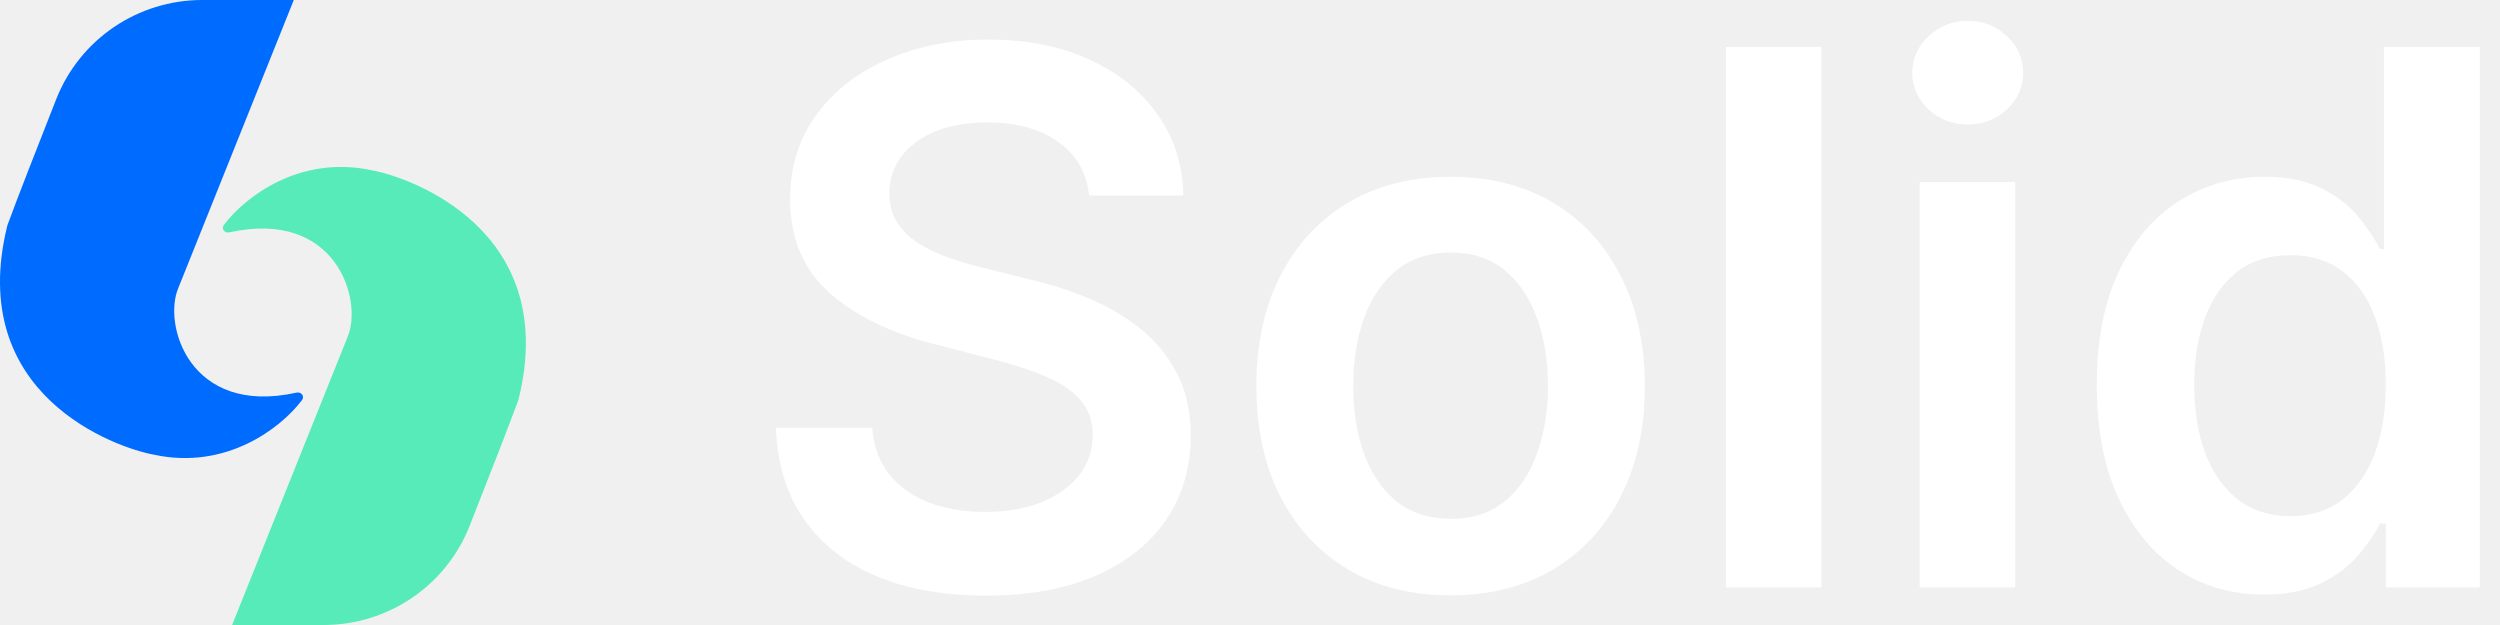
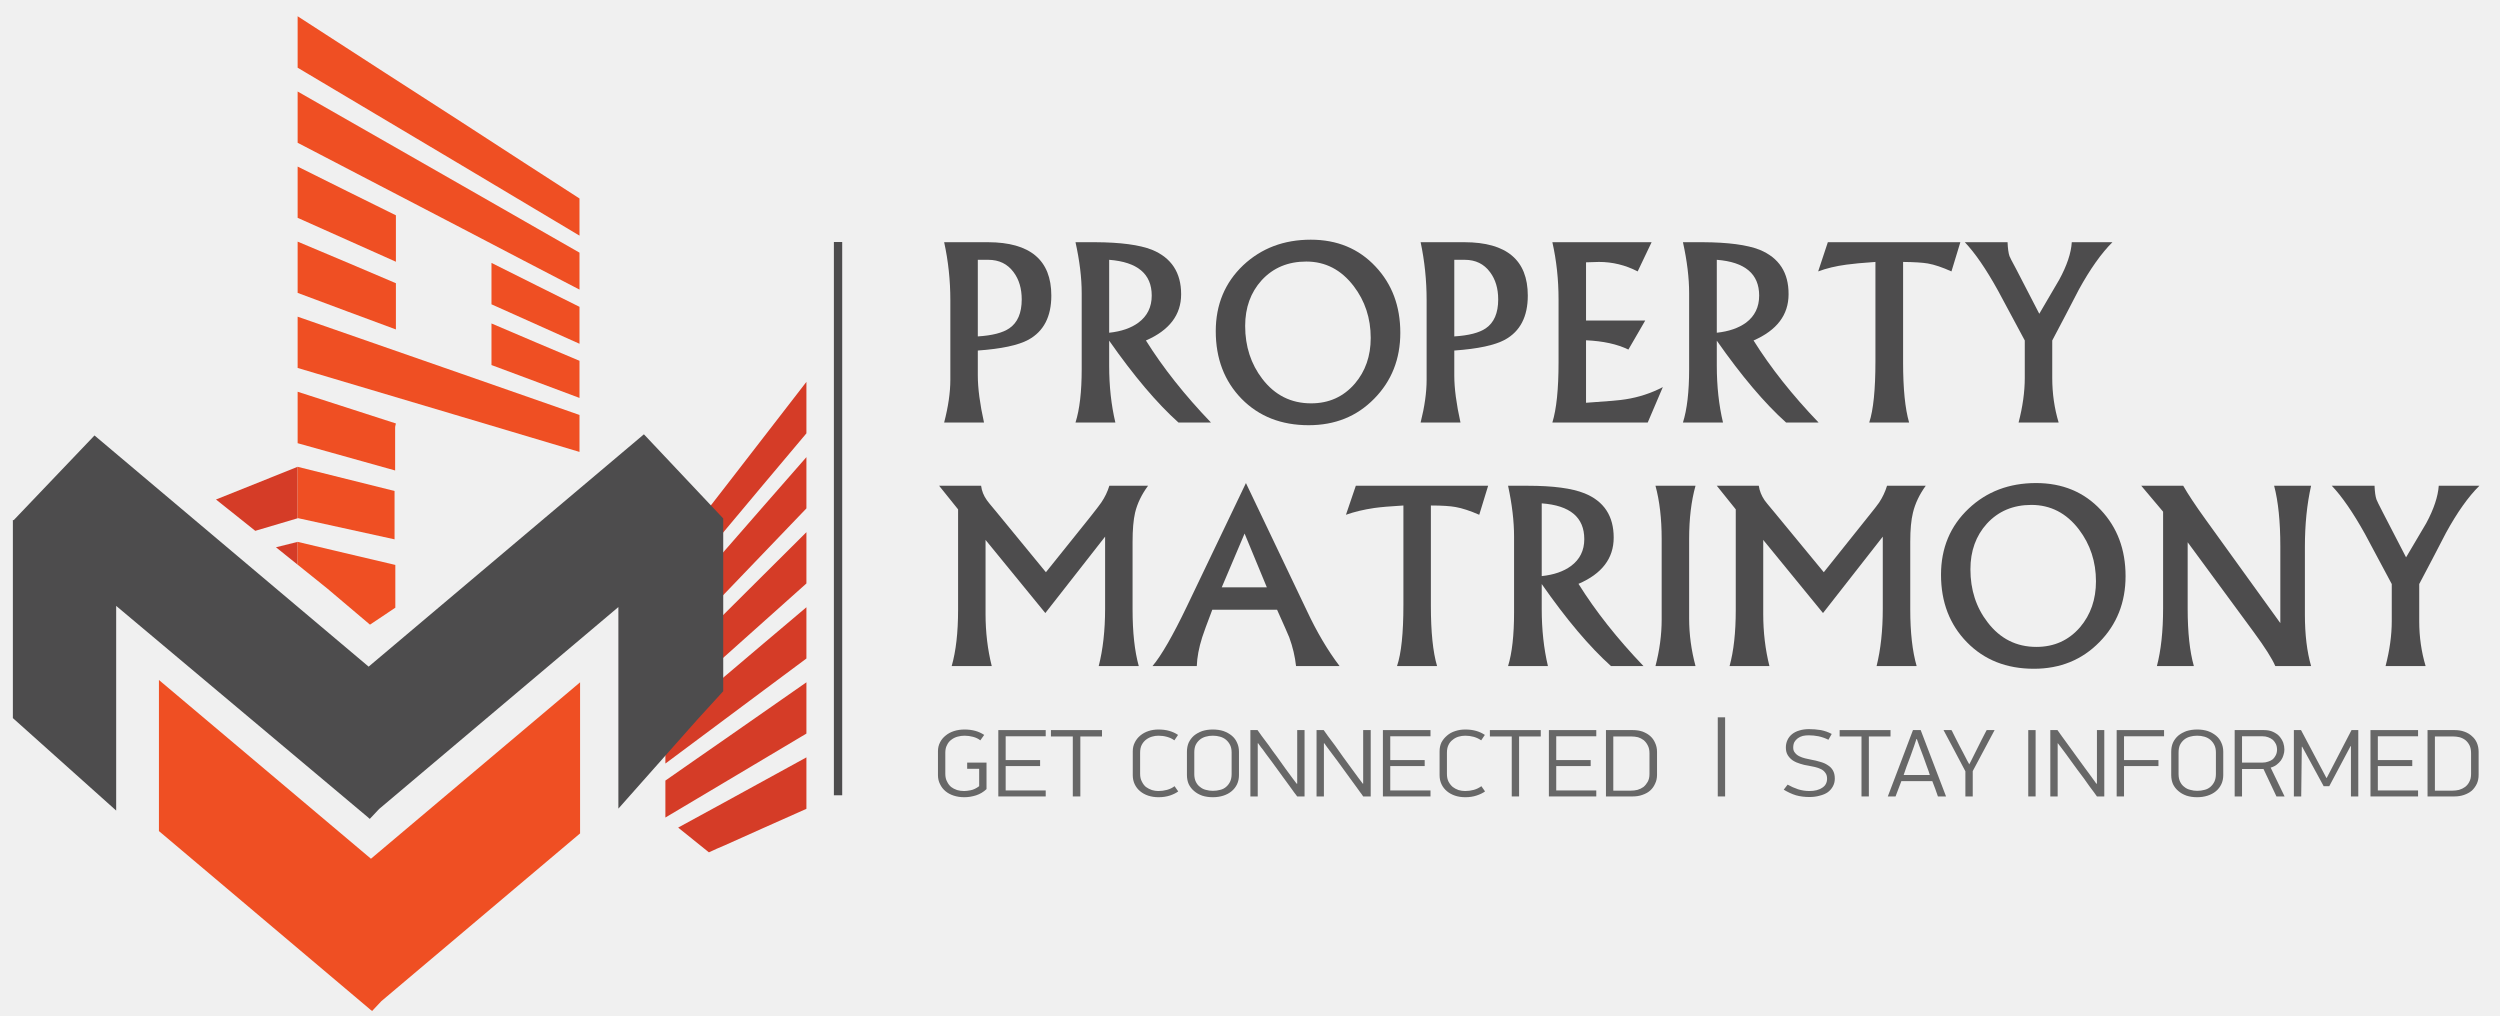
- <svg xmlns="http://www.w3.org/2000/svg" width="120" height="30" viewBox="0 0 120 30" fill="none">
-   <path d="M52.278 9.386C52.16 8.279 51.661 7.418 50.783 6.802C49.913 6.185 48.782 5.877 47.388 5.877C46.409 5.877 45.569 6.025 44.868 6.32C44.167 6.616 43.63 7.017 43.259 7.524C42.887 8.03 42.697 8.609 42.689 9.259C42.689 9.799 42.811 10.268 43.056 10.665C43.309 11.062 43.651 11.4 44.082 11.678C44.513 11.949 44.99 12.177 45.514 12.362C46.037 12.548 46.565 12.704 47.097 12.831L49.529 13.439C50.509 13.667 51.45 13.975 52.354 14.364C53.266 14.752 54.081 15.242 54.799 15.833C55.525 16.424 56.099 17.138 56.521 17.974C56.944 18.81 57.155 19.79 57.155 20.913C57.155 22.433 56.766 23.771 55.989 24.928C55.212 26.077 54.089 26.976 52.62 27.626C51.159 28.268 49.39 28.589 47.312 28.589C45.294 28.589 43.542 28.276 42.055 27.652C40.578 27.027 39.421 26.115 38.585 24.916C37.757 23.716 37.309 22.255 37.242 20.533H41.865C41.933 21.436 42.212 22.188 42.702 22.787C43.191 23.387 43.829 23.835 44.614 24.13C45.408 24.426 46.295 24.573 47.274 24.573C48.296 24.573 49.191 24.422 49.96 24.117C50.737 23.805 51.345 23.374 51.784 22.826C52.223 22.268 52.447 21.618 52.455 20.875C52.447 20.199 52.248 19.642 51.86 19.203C51.471 18.755 50.927 18.384 50.226 18.088C49.533 17.784 48.723 17.514 47.794 17.277L44.842 16.517C42.706 15.968 41.017 15.136 39.775 14.022C38.542 12.899 37.926 11.408 37.926 9.55C37.926 8.022 38.34 6.683 39.167 5.535C40.003 4.386 41.139 3.495 42.575 2.862C44.01 2.22 45.636 1.899 47.452 1.899C49.293 1.899 50.906 2.22 52.291 2.862C53.684 3.495 54.778 4.378 55.571 5.509C56.365 6.633 56.775 7.925 56.8 9.386H52.278Z" fill="white" />
-   <path d="M69.629 28.576C67.728 28.576 66.082 28.158 64.688 27.322C63.295 26.486 62.214 25.317 61.446 23.814C60.686 22.31 60.306 20.554 60.306 18.544C60.306 16.534 60.686 14.773 61.446 13.262C62.214 11.75 63.295 10.576 64.688 9.74C66.082 8.904 67.728 8.486 69.629 8.486C71.529 8.486 73.175 8.904 74.569 9.74C75.962 10.576 77.039 11.75 77.799 13.262C78.567 14.773 78.952 16.534 78.952 18.544C78.952 20.554 78.567 22.31 77.799 23.814C77.039 25.317 75.962 26.486 74.569 27.322C73.175 28.158 71.529 28.576 69.629 28.576ZM69.654 24.903C70.684 24.903 71.546 24.62 72.238 24.054C72.93 23.48 73.446 22.711 73.783 21.749C74.13 20.786 74.303 19.714 74.303 18.531C74.303 17.341 74.13 16.264 73.783 15.301C73.446 14.33 72.93 13.557 72.238 12.983C71.546 12.409 70.684 12.122 69.654 12.122C68.598 12.122 67.72 12.409 67.019 12.983C66.327 13.557 65.807 14.33 65.461 15.301C65.123 16.264 64.954 17.341 64.954 18.531C64.954 19.714 65.123 20.786 65.461 21.749C65.807 22.711 66.327 23.48 67.019 24.054C67.72 24.62 68.598 24.903 69.654 24.903Z" fill="white" />
-   <path d="M87.429 2.254V28.196H82.844V2.254H87.429Z" fill="white" />
-   <path d="M92.144 28.196V8.74H96.73V28.196H92.144ZM94.45 5.978C93.724 5.978 93.099 5.737 92.575 5.256C92.052 4.766 91.79 4.179 91.79 3.495C91.79 2.803 92.052 2.216 92.575 1.735C93.099 1.245 93.724 1 94.45 1C95.184 1 95.809 1.245 96.325 1.735C96.848 2.216 97.11 2.803 97.11 3.495C97.11 4.179 96.848 4.766 96.325 5.256C95.809 5.737 95.184 5.978 94.45 5.978Z" fill="white" />
-   <path d="M108.666 28.538C107.137 28.538 105.769 28.146 104.561 27.36C103.354 26.575 102.4 25.435 101.699 23.94C100.998 22.445 100.647 20.63 100.647 18.493C100.647 16.331 101.002 14.507 101.711 13.021C102.429 11.526 103.396 10.399 104.612 9.639C105.828 8.871 107.183 8.486 108.678 8.486C109.818 8.486 110.756 8.681 111.49 9.069C112.225 9.449 112.808 9.909 113.238 10.45C113.669 10.982 114.003 11.484 114.239 11.957H114.429V2.254H119.027V28.196H114.518V25.131H114.239C114.003 25.604 113.661 26.106 113.213 26.638C112.765 27.162 112.174 27.609 111.44 27.981C110.705 28.352 109.78 28.538 108.666 28.538ZM109.945 24.776C110.916 24.776 111.744 24.514 112.428 23.991C113.112 23.459 113.631 22.72 113.986 21.774C114.34 20.828 114.518 19.726 114.518 18.468C114.518 17.21 114.34 16.116 113.986 15.187C113.639 14.258 113.124 13.536 112.44 13.021C111.765 12.506 110.933 12.248 109.945 12.248C108.923 12.248 108.07 12.514 107.386 13.046C106.702 13.579 106.187 14.313 105.841 15.251C105.494 16.188 105.321 17.26 105.321 18.468C105.321 19.684 105.494 20.769 105.841 21.723C106.195 22.669 106.715 23.417 107.399 23.965C108.091 24.506 108.94 24.776 109.945 24.776Z" fill="white" />
-   <path d="M14.102 0H9.707C6.616 0 3.835 1.881 2.701 4.755C1.758 7.145 0.8 9.599 0.355 10.815C-1.673 18.959 5.567 21.499 7.391 21.825C10.832 22.572 13.475 20.565 14.498 19.201C14.634 19.019 14.459 18.797 14.236 18.846C9.092 19.986 7.801 15.571 8.564 13.812L14.102 0Z" fill="#006BFF" />
-   <path d="M11.14 30L15.535 30C18.626 30 21.407 28.119 22.541 25.245C23.484 22.855 24.442 20.401 24.887 19.185C26.915 11.041 19.675 8.501 17.851 8.175C14.41 7.428 11.767 9.435 10.745 10.799C10.608 10.981 10.783 11.203 11.005 11.154C16.15 10.014 17.441 14.429 16.678 16.188L11.14 30Z" fill="#57EBB9" />
+ <svg xmlns="http://www.w3.org/2000/svg" version="1.2" viewBox="259 186 1286 525" width="160" height="65">
+   <style>
+ 		.s0 { fill: #4d4c4d } 
+ 		.s1 { fill: #676767 } 
+ 		.s2 { fill: #d53c27 } 
+ 		.s3 { fill: #ef4f23 } 
+ 	</style>
+   <g id="Layer 1">
+     <g id="&lt;Group&gt;">
+       <g id="&lt;Group&gt;">
+         <path id="&lt;Compound Path&gt;" fill-rule="evenodd" class="s0" d="m799.3 338.8q0 16.3-11.8 22.8-7.9 4.3-26.2 5.6v12.9q0 9.9 3.2 24.3h-20.6q3.2-12.3 3.2-22.1v-41.1q0-15.4-3.2-30h22.7q32.7 0.1 32.7 27.6zm-15.3 2q0-8.5-4.2-14.1-4.7-6.4-13.1-6.4h-5.4v39.6q11.2-0.7 16.3-4.2 6.4-4.4 6.4-14.9z" />
+         <path id="&lt;Compound Path&gt;" fill-rule="evenodd" class="s0" d="m881.8 404.4h-16.8q-16.7-15-35.8-42.3v13q0 15.8 3.2 29.3h-20.6q3.2-10.1 3.2-27.6v-39.3q0-11.8-3.2-26.3h10.2q19.6 0.1 29.3 3.9 15.1 6.2 15.1 23 0 16-18.2 23.9 13.2 21.1 33.6 42.4zm-30.6-65.6q0-16.8-22-18.5v37.7q9.4-1 15.1-5.2 6.9-5.1 6.9-14z" />
+         <path id="&lt;Compound Path&gt;" fill-rule="evenodd" class="s0" d="m979.7 358q0 20.4-13.5 34.1c-9 9.2-20.3 13.7-33.9 13.7q-21.2 0-34.6-13.6-13.4-13.7-13.4-35 0-20.6 14.2-34.1 14.1-13.2 34.9-13.2 20.5 0 33.5 13.9 12.8 13.6 12.8 34.2zm-15.3 2.7q0-15.3-8.8-26.8-9.7-12.7-24.5-12.7-14.2 0-23.1 9.7-8.5 9.4-8.5 23.6 0 15.8 8.9 27.4 9.7 12.6 25.2 12.6 13.8 0 22.6-10.2 8.2-9.6 8.2-23.6z" />
+         <path id="&lt;Compound Path&gt;" fill-rule="evenodd" class="s0" d="m1045.6 338.8q0 16.3-11.8 22.8-7.9 4.3-26.2 5.6v12.9q0 9.9 3.2 24.3h-20.6q3.1-12.3 3.1-22.1v-41.1q0-15.4-3.1-30h22.7q32.7 0.1 32.7 27.6zm-15.3 2q0-8.5-4.2-14.1-4.7-6.4-13.1-6.4h-5.4v39.6q11.2-0.7 16.3-4.2 6.4-4.4 6.4-14.9z" />
+         <path id="&lt;Compound Path&gt;" fill-rule="evenodd" class="s0" d="m1115.4 386.1l-7.8 18.3h-49.3q3.2-10.4 3.2-31.1v-32.5q0-15.4-3.2-29.6h51.3l-7.2 15.1q-9.5-4.9-20-4.9-1.4 0-6.7 0.2v30.1h30.6l-8.7 15q-8.6-4.2-21.9-4.8v32.3q16.7-1.1 20.5-1.8 10.2-1.6 19.2-6.3z" />
+         <path id="&lt;Compound Path&gt;" fill-rule="evenodd" class="s0" d="m1195.9 404.4h-16.8q-16.7-15-35.8-42.3v13q0 15.8 3.2 29.3h-20.7q3.2-10.1 3.2-27.6v-39.3q0-11.8-3.2-26.3h10.3q19.6 0.1 29.3 3.9 15.1 6.2 15 23 0 16-18.1 23.9 13.2 21.1 33.6 42.4zm-30.7-65.6q0-16.8-21.9-18.5v37.7q9.3-1 15.1-5.2 6.8-5.1 6.8-14z" />
+         <path id="&lt;Compound Path&gt;" fill-rule="evenodd" class="s0" d="m1269.2 311.2l-4.6 15.1q-7.1-3.2-12.2-4.1-4.1-0.7-12.8-0.8v52q0 20.3 3.1 31h-20.6q3.2-9.7 3.2-31.6v-51.4q-10.1 0.7-15 1.4-8.2 1.1-14.6 3.5l5-15.1z" />
+         <path id="&lt;Compound Path&gt;" fill-rule="evenodd" class="s0" d="m1347.8 311.2q-8.6 8.6-17.3 24.4-6.8 13.2-13.8 26.4v19.4q0 12 3.3 23h-20.7q3.2-12.3 3.2-23.1v-19.3q-6.9-13-13.9-25.9-9.2-16.6-17.1-24.9h22.1q0.2 4.9 1 7.2 0.3 0.9 3.4 6.6l12 23.2 10.3-17.6q6-11 6.5-19.4z" />
+         <path id="&lt;Compound Path&gt;" fill-rule="evenodd" class="s0" d="m849.3 437.1q-5 6.8-6.7 13.9-1.3 5.6-1.3 15.1v35q0 17.7 3.2 29.2h-20.7q3.3-12.9 3.3-29.7v-37.2l-30.9 39.5-30.9-37.8v38.3q0 14.1 3.2 26.9h-20.7q3.3-11.6 3.3-28.9v-52.1l-9.8-12.2h21.7q0.5 4 3 7.5 0.1 0.3 5.3 6.5l25.2 30.7 22.7-28.3q4.6-5.8 5.9-7.7 2.8-4.1 4.2-8.7z" />
+         <path id="&lt;Compound Path&gt;" fill-rule="evenodd" class="s0" d="m948.3 530.3h-22.5q-0.8-7.4-3.5-14.8-1-2.5-6.3-14.3h-33.5q-4.2 11-5.2 14.2-2.6 8.2-2.8 14.9h-22.9q6.8-8 17.8-30.9l30.5-63.7 31.4 65.8q7.8 16.7 17 28.8zm-37.6-40.7l-11.5-27.8-11.8 27.8z" />
+         <path id="&lt;Compound Path&gt;" fill-rule="evenodd" class="s0" d="m1025.1 437.1l-4.6 15q-7.1-3.1-12.2-4c-2.7-0.5-6.9-0.8-12.8-0.8v51.9q0 20.3 3.2 31.1h-20.7q3.3-9.7 3.3-31.6v-51.4q-10.2 0.6-15.1 1.3-8.1 1.2-14.6 3.5l5.1-15z" />
+         <path id="&lt;Compound Path&gt;" fill-rule="evenodd" class="s0" d="m1105.4 530.3h-16.8q-16.7-15-35.8-42.4v13q0 15.8 3.2 29.4h-20.6q3.1-10.1 3.1-27.7v-39.2q0-11.9-3.1-26.3h10.2q19.6 0 29.3 3.9 15.1 6.1 15.1 22.9 0 16.1-18.2 23.9c8.8 14.1 20 28.3 33.6 42.5zm-30.6-65.6q0-16.9-22-18.5v37.6q9.4-1 15.1-5.2 6.9-5.1 6.9-13.9z" />
+         <path id="&lt;Compound Path&gt;" fill-rule="evenodd" class="s0" d="m1132.3 530.3h-20.7q3.2-12.3 3.2-24v-41.7q0-15.7-3.2-27.5h20.7q-3.3 11.8-3.3 27.5v41.1q0 12.3 3.3 24.6z" />
+         <path id="&lt;Compound Path&gt;" fill-rule="evenodd" class="s0" d="m1251.3 437.1q-4.9 6.8-6.6 13.9-1.4 5.6-1.4 15.1v35q0 17.7 3.3 29.2h-20.7q3.2-12.9 3.2-29.7v-37.2l-30.9 39.5-30.9-37.8v38.3q0 14.1 3.2 26.9h-20.6q3.2-11.6 3.2-28.9v-52.1l-9.8-12.2h21.7q0.6 4 3 7.5 0.1 0.3 5.3 6.5l25.3 30.7 22.6-28.3q4.7-5.8 6-7.7 2.7-4.1 4.1-8.7z" />
+         <path id="&lt;Compound Path&gt;" fill-rule="evenodd" class="s0" d="m1354.6 483.8q0 20.4-13.5 34.1-13.5 13.8-33.9 13.8-21.2 0-34.6-13.7-13.4-13.7-13.4-34.9 0-20.7 14.3-34.2 14-13.2 34.8-13.2 20.5 0 33.5 13.9 12.8 13.6 12.8 34.2zm-15.3 2.7q0-15.2-8.8-26.8-9.7-12.7-24.6-12.7-14.1 0-23 9.7-8.5 9.4-8.5 23.6 0 15.9 8.9 27.4 9.7 12.7 25.2 12.7 13.8 0 22.6-10.2 8.2-9.7 8.2-23.7z" />
+         <path id="&lt;Compound Path&gt;" fill-rule="evenodd" class="s0" d="m1450.5 530.3h-18.5q-2.5-5.8-11.1-17.5l-34.2-46.5v34.3q0 18.4 3.2 29.7h-19.1q3.2-12.3 3.2-29.7v-50.1l-11.3-13.4h21.7q3.7 6.5 11.4 17.2l38.8 53.8v-39.7q0-19.1-3.2-31.3h19.1q-3.2 14.2-3.2 31.6v35q0 15.5 3.2 26.6z" />
+         <path id="&lt;Compound Path&gt;" fill-rule="evenodd" class="s0" d="m1537.5 437.1q-8.6 8.5-17.3 24.4-6.8 13.2-13.8 26.4v19.3q0 12 3.3 23.1h-20.7q3.2-12.3 3.2-23.2v-19.2q-6.9-13-13.9-26-9.2-16.5-17.1-24.8h22.1q0.2 4.8 1 7.1 0.3 0.9 3.3 6.7l12 23.2 10.4-17.6c4-7.4 6.1-13.9 6.5-19.4z" />
+       </g>
+       <g id="&lt;Group&gt;">
+         <path id="&lt;Compound Path&gt;" fill-rule="evenodd" class="s1" d="m760.5 597.1q-3.1 1-6.2 1-2.9 0-5.4-0.8-2.5-0.8-4.3-2.3-1.8-1.5-2.8-3.6-1.1-2.1-1.1-4.7v-12.4q0-2.5 1.1-4.6 1-2 2.9-3.5 1.8-1.5 4.3-2.3 2.5-0.8 5.5-0.8 2.9 0 5.5 0.7 2.5 0.7 4.6 2.1l-2 2.8q-1.5-1.2-3.7-1.8-2.3-0.6-4.4-0.6-1.9 0-3.7 0.5-1.8 0.5-3.2 1.6-1.4 1-2.2 2.7-0.9 1.6-0.9 4v10.9q0 2.4 0.9 4 0.8 1.7 2.1 2.8 1.3 1 3.1 1.6 1.7 0.5 3.6 0.5 1.3 0 3.4-0.4 2.1-0.4 4.4-2.1v-9h-6.2v-3.2h10v13.7q-2.3 2.2-5.3 3.2z" />
+         <path id="&lt;Compound Path&gt;" fill-rule="evenodd" class="s1" d="m771.9 597.7v-34.3h24.5v3.2h-20.7v12.3h17.8v3.1h-17.8v12.6h20.7v3.1z" />
+         <path id="&lt;Compound Path&gt;" fill-rule="evenodd" class="s1" d="m814.3 566.7v31h-3.9v-31h-11.3v-3.3h26.4v3.3z" />
+         <path id="&lt;Compound Path&gt;" fill-rule="evenodd" class="s1" d="m854.7 563.1q6 0 10.1 2.8l-1.9 2.8q-1.6-1.2-3.8-1.8-2.1-0.6-4.4-0.6-1.8 0-3.4 0.5-1.7 0.5-3.1 1.6-1.3 1-2.2 2.7-0.8 1.6-0.8 4v10.9q0 2.4 0.9 4 0.8 1.7 2.1 2.8 1.4 1 3.1 1.6 1.7 0.5 3.3 0.5 2.3 0 4.5-0.6 2.2-0.6 3.9-1.9l1.9 2.7q-1.6 1.2-4.2 2.1-2.7 0.9-6 0.9-2.8 0-5.3-0.8-2.4-0.8-4.2-2.3-1.8-1.5-2.8-3.6-1-2.1-1-4.7v-12.4q0-2.5 1.1-4.6 1-2 2.8-3.5 1.8-1.5 4.2-2.3 2.4-0.8 5.2-0.8z" />
+         <path id="&lt;Compound Path&gt;" fill-rule="evenodd" class="s1" d="m896.3 586.6q0 2.7-1 4.8-1 2.1-2.8 3.6-1.8 1.5-4.3 2.3-2.5 0.8-5.4 0.8-3 0-5.5-0.8-2.5-0.9-4.2-2.4-1.8-1.5-2.8-3.6-0.9-2.1-0.9-4.7v-12q0-2.6 0.9-4.7 1-2.1 2.7-3.6 1.8-1.5 4.3-2.4 2.5-0.8 5.5-0.8 3 0 5.5 0.8 2.5 0.9 4.3 2.4 1.8 1.5 2.7 3.6 1 2.1 1 4.7zm-3.8-11.6q0-2.3-0.8-3.9-0.8-1.6-2.1-2.7-1.3-1.1-3.1-1.6-1.7-0.5-3.7-0.5-2 0-3.7 0.5-1.8 0.5-3.1 1.6-1.3 1.1-2.1 2.7-0.7 1.6-0.7 3.9v11.1q0 2.4 0.8 4 0.8 1.7 2.2 2.7 1.3 1.1 3 1.5 1.8 0.5 3.6 0.5 2 0 3.8-0.5 1.7-0.4 3-1.5 1.3-1.1 2.1-2.7 0.8-1.7 0.8-4z" />
+         <path id="&lt;Compound Path&gt;" fill-rule="evenodd" class="s1" d="m926.4 591.1v-27.7h3.8v34.3h-3.8q-0.5-0.7-1.6-2.1-1-1.4-2.3-3.2-1.3-1.9-3-4.1-1.6-2.1-3.2-4.4-1.6-2.3-3.2-4.4-1.6-2.2-3-4-1.3-1.9-2.4-3.2-1-1.4-1.5-2.1h-0.2v27.5h-3.8v-34.3h3.7q0.7 0.9 2.2 3.1 1.6 2.1 3.6 4.8 1.9 2.8 4.2 5.8 2.2 3.1 4.2 5.9c1.3 1.8 2.6 3.5 3.6 4.9q1.6 2.2 2.4 3.2z" />
+         <path id="&lt;Compound Path&gt;" fill-rule="evenodd" class="s1" d="m960.5 591.1v-27.7h3.9v34.3h-3.9q-0.4-0.7-1.5-2.1-1-1.4-2.3-3.2-1.4-1.9-3-4.1-1.6-2.1-3.2-4.4-1.6-2.3-3.2-4.4-1.6-2.2-3-4-1.4-1.9-2.4-3.2-1-1.4-1.5-2.1h-0.2v27.5h-3.8v-34.3h3.7q0.7 0.9 2.2 3.1 1.6 2.1 3.6 4.8 1.9 2.8 4.1 5.8 2.3 3.1 4.3 5.9 2 2.7 3.6 4.9 1.6 2.2 2.4 3.2z" />
+         <path id="&lt;Compound Path&gt;" fill-rule="evenodd" class="s1" d="m970.7 597.7v-34.3h24.6v3.2h-20.8v12.3h17.8v3.1h-17.8v12.6h20.8v3.1z" />
+         <path id="&lt;Compound Path&gt;" fill-rule="evenodd" class="s1" d="m1013.3 563.1q6 0 10.1 2.8l-1.9 2.8q-1.7-1.2-3.8-1.8-2.2-0.6-4.4-0.6-1.8 0-3.5 0.5-1.7 0.5-3 1.6-1.4 1-2.2 2.7-0.8 1.6-0.8 4v10.9q0 2.4 0.8 4 0.9 1.7 2.2 2.8 1.3 1 3 1.6 1.7 0.5 3.4 0.5 2.3 0 4.5-0.6 2.1-0.6 3.9-1.9l1.9 2.7q-1.6 1.2-4.3 2.1-2.6 0.9-5.9 0.9-2.9 0-5.3-0.8-2.4-0.8-4.2-2.3-1.8-1.5-2.8-3.6-1-2.1-1-4.7v-12.4q0-2.5 1-4.6 1.1-2 2.9-3.5 1.7-1.5 4.2-2.3 2.4-0.8 5.2-0.8z" />
+         <path id="&lt;Compound Path&gt;" fill-rule="evenodd" class="s1" d="m1041.1 566.7v31h-3.8v-31h-11.3v-3.3h26.3v3.3z" />
+         <path id="&lt;Compound Path&gt;" fill-rule="evenodd" class="s1" d="m1056.5 597.7v-34.3h24.5v3.2h-20.7v12.3h17.8v3.1h-17.8v12.6h20.7v3.1z" />
+         <path id="&lt;Compound Path&gt;" fill-rule="evenodd" class="s1" d="m1112.4 586.6q0 2.5-1 4.5-0.9 2.1-2.6 3.6-1.6 1.4-4 2.2-2.2 0.8-5 0.8h-13.8v-34.3h13.9q2.8 0 5.1 0.8c1.5 0.6 2.8 1.3 3.9 2.3q1.6 1.4 2.5 3.5 1 2.1 1 4.6zm-3.9-11.2q0-2.5-0.9-4.1-0.8-1.6-2.1-2.7-1.3-1-2.9-1.5-1.7-0.4-3.4-0.4h-9.4v28h9.1q1.7 0 3.4-0.4 1.7-0.5 3.1-1.5 1.3-1.1 2.2-2.7 0.9-1.6 0.9-4z" />
+         <path id="&lt;Compound Path&gt;" fill-rule="evenodd" class="s1" d="m1143.8 597.7v-40.9h3.8v40.9z" />
+         <path id="&lt;Compound Path&gt;" fill-rule="evenodd" class="s1" d="m1204.3 588.5q0 2.2-1 4-0.9 1.7-2.6 3-1.7 1.2-4.2 1.8-2.4 0.7-5.3 0.7-3.8 0-7-0.9-3.2-1-6.3-2.9l2-2.6q2.5 1.4 5.4 2.4 2.9 0.9 5.9 0.9 4.1 0 6.6-1.7 2.5-1.6 2.5-4.7 0-1.9-0.9-3-0.8-1.2-2.2-1.9-1.4-0.7-3.1-1.1-1.7-0.4-3.4-0.7-2.2-0.3-4.3-1-2.1-0.6-3.8-1.7-1.6-1.1-2.6-2.7-1-1.6-1-4 0-2.1 0.8-3.8 0.8-1.8 2.4-3.1c1-0.8 2.3-1.5 3.8-1.9q2.2-0.7 5-0.7 3 0 6.1 0.5c1.9 0.4 3.8 1 5.6 2l-1.7 3q-2.4-1.2-5.1-1.8-2.6-0.5-5.1-0.5-1.6 0-3 0.3-1.5 0.4-2.6 1.2-1.1 0.8-1.8 2-0.6 1.2-0.6 2.9 0 1.6 0.9 2.6 0.8 1.1 2.2 1.8 1.4 0.7 3 1.1c1.1 0.2 2.1 0.5 3.2 0.7q2.4 0.4 4.6 1.1 2.3 0.6 3.9 1.7 1.7 1 2.7 2.7 1 1.7 1 4.3z" />
+         <path id="&lt;Compound Path&gt;" fill-rule="evenodd" class="s1" d="m1221.9 566.7v31h-3.8v-31h-11.3v-3.3h26.3v3.3z" />
+         <path id="&lt;Compound Path&gt;" fill-rule="evenodd" class="s1" d="m1257.6 597.7q-0.7-2-1.4-4-0.8-2-1.5-3.9h-16l-3 7.9h-4q3.3-8.6 6.5-17.1 3.2-8.5 6.5-17.2h4l13.1 34.3zm-11.1-29.7q-0.5 1.4-1.3 3.9-0.9 2.6-1.9 5.3-1.1 2.8-2 5.3-0.9 2.6-1.4 4.1h13.5q-0.4-1.5-1.4-4.1-0.9-2.5-1.9-5.3-1.1-2.7-2-5.3-0.9-2.5-1.4-3.9z" />
+         <path id="&lt;Compound Path&gt;" fill-rule="evenodd" class="s1" d="m1275.6 597.7h-3.8v-13q-2.8-5.4-5.6-10.6-2.9-5.3-5.7-10.7h4.1q0.3 0.4 0.9 1.7 0.7 1.3 1.5 3 0.9 1.7 1.9 3.7 1 1.9 2 3.8 0.9 1.8 1.7 3.3 0.8 1.5 1.2 2.2 0.3-0.6 1-1.9 0.7-1.4 1.6-3.2 0.9-1.8 1.9-3.8 1-2 1.9-3.8 0.9-1.7 1.6-3.1 0.7-1.4 1-1.9h4.1l-11.3 21.2z" />
+         <path id="&lt;Compound Path&gt;" fill-rule="evenodd" class="s1" d="m1304.3 597.7v-34.3h3.8v34.3z" />
+         <path id="&lt;Compound Path&gt;" fill-rule="evenodd" class="s1" d="m1339.8 591.1v-27.7h3.8v34.3h-3.8q-0.5-0.7-1.5-2.1-1-1.4-2.4-3.2-1.3-1.9-2.9-4.1-1.6-2.1-3.3-4.4-1.6-2.3-3.2-4.4-1.6-2.2-2.9-4-1.4-1.9-2.4-3.2-1.1-1.4-1.6-2.1h-0.1v27.5h-3.8v-34.3h3.7q0.6 0.9 2.2 3.1 1.5 2.1 3.5 4.8 2 2.8 4.2 5.8 2.2 3.1 4.3 5.9 2 2.7 3.6 4.9 1.6 2.2 2.3 3.2z" />
+         <path id="&lt;Compound Path&gt;" fill-rule="evenodd" class="s1" d="m1353.8 566.6v12.3h17.8v3.1h-17.8v15.7h-3.8v-34.3h24.5v3.2z" />
+         <path id="&lt;Compound Path&gt;" fill-rule="evenodd" class="s1" d="m1405.1 586.6q0 2.7-1 4.8-1 2.1-2.8 3.6-1.8 1.5-4.3 2.3-2.5 0.8-5.4 0.8-3 0-5.5-0.8-2.5-0.9-4.2-2.4-1.8-1.5-2.8-3.6-0.9-2.1-0.9-4.7v-12q0-2.6 0.9-4.7 1-2.1 2.7-3.6 1.8-1.5 4.3-2.4c1.6-0.5 3.5-0.8 5.5-0.8q3 0 5.5 0.8 2.5 0.9 4.3 2.4 1.8 1.5 2.7 3.6 1 2.1 1 4.7zm-3.8-11.6q0-2.3-0.8-3.9-0.8-1.6-2.1-2.7-1.3-1.1-3.1-1.6-1.7-0.5-3.7-0.5-2 0-3.7 0.5-1.8 0.5-3.1 1.6-1.3 1.1-2.1 2.7-0.7 1.6-0.7 3.9v11.1q0 2.4 0.8 4 0.8 1.7 2.2 2.7 1.3 1.1 3.1 1.5 1.7 0.5 3.5 0.5 2 0 3.8-0.5 1.7-0.4 3-1.5 1.3-1.1 2.1-2.7 0.8-1.7 0.8-4z" />
+         <path id="&lt;Compound Path&gt;" fill-rule="evenodd" class="s1" d="m1414.8 597.7h-3.8v-34.3h15.1q2.8 0 4.7 0.9 2 0.9 3.3 2.3 1.3 1.5 2 3.3 0.6 1.8 0.6 3.6 0 1.4-0.5 2.9-0.4 1.4-1.3 2.7-0.9 1.2-2.2 2.2-1.3 1-3.1 1.5l7.2 14.9h-4.2l-6.7-14.2h-11.1zm0-31.1v13.6h10.6q1.6 0 2.9-0.5 1.4-0.4 2.5-1.3 0.9-0.9 1.5-2.1 0.6-1.3 0.6-2.8 0-1.6-0.6-2.9-0.6-1.2-1.5-2.1-1.1-0.9-2.5-1.4-1.3-0.5-2.9-0.5z" />
+         <path id="&lt;Compound Path&gt;" fill-rule="evenodd" class="s1" d="m1458.6 588.1l12.8-24.7h3.5v34.3h-3.8v-26h-0.2l-11 20.7h-2.9l-11.1-20.4h-0.2l-0.3 25.7h-3.8v-34.3h3.7l13.1 24.7z" />
+         <path id="&lt;Compound Path&gt;" fill-rule="evenodd" class="s1" d="m1481.2 597.7v-34.3h24.6v3.2h-20.8v12.3h17.8v3.1h-17.8v12.6h20.8v3.1z" />
+         <path id="&lt;Compound Path&gt;" fill-rule="evenodd" class="s1" d="m1537.1 586.6q0 2.5-0.9 4.5-1 2.1-2.6 3.6-1.7 1.4-4 2.2-2.3 0.8-5 0.8h-13.9v-34.3h14q2.8 0 5 0.8 2.3 0.8 3.9 2.3 1.7 1.4 2.6 3.5 0.9 2.1 0.9 4.6zm-3.9-11.2q0-2.5-0.8-4.1-0.8-1.6-2.1-2.7-1.3-1-3-1.5-1.7-0.4-3.3-0.4h-9.5v28h9.1q1.7 0 3.4-0.4 1.7-0.5 3.1-1.5c0.9-0.7 1.7-1.6 2.2-2.7q0.9-1.6 0.9-4z" />
+       </g>
+       <path id="&lt;Path&gt;" fill-rule="evenodd" class="s0" d="m686.9 597.1h4.3v-286h-4.3z" />
+       <path id="&lt;Path&gt;" fill-rule="evenodd" class="s2" d="m336.8 456.4q0 9.6 0 19.1 7.2-2.1 15.1-4.5c-4.5-5.4-9-10.7-13-15.4-0.7 0.3-1.4 0.6-2.1 0.8z" />
+       <g id="&lt;Group&gt;">
+         <path id="&lt;Path&gt;" fill-rule="evenodd" class="s2" d="m630.4 438.1c-11.3 14.5-21.4 27.6-30.6 39.5q0 9.6 0 19.2c9.2-11 19.3-23.1 30.6-36.4 12.4-14.9 26.5-31.6 42.3-50.4q0-13.3 0-26.6c-15.8 20.4-29.9 38.6-42.3 54.7z" />
+         <path id="&lt;Path&gt;" fill-rule="evenodd" class="s2" d="m599.8 505.6q0 9.6 0 19.1c9.2-9.5 19.3-20.1 30.6-31.8 12.4-13 26.5-27.6 42.3-44.1q0-13.2 0-26.5c-15.8 18.1-29.9 34.1-42.3 48.4-11.3 12.8-21.4 24.4-30.6 34.9z" />
+         <path id="&lt;Path&gt;" fill-rule="evenodd" class="s2" d="m599.8 533.6q0 9.5 0 19.1c9.2-8.2 19.3-17.3 30.6-27.3 12.4-11.1 26.5-23.7 42.3-37.8q0-13.2 0-26.5c-15.8 15.7-29.9 29.7-42.3 42.1-11.3 11.1-21.4 21.2-30.6 30.4z" />
+         <path id="&lt;Path&gt;" fill-rule="evenodd" class="s2" d="m599.8 561.5q0 9.6 0 19.2c9.2-6.9 19.3-14.4 30.6-22.8 12.4-9.3 26.5-19.7 42.3-31.5q0-13.2 0-26.5c-15.8 13.4-29.9 25.2-42.3 35.8-11.3 9.5-21.4 18-30.6 25.8z" />
+         <path id="&lt;Path&gt;" fill-rule="evenodd" class="s2" d="m599.8 589.5q0 9.6 0 19.1c9.2-5.5 19.3-11.5 30.6-18.2 12.5-7.4 26.5-15.8 42.3-25.2q0-13.2 0-26.5c-15.8 11-29.8 20.8-42.3 29.5-11.3 7.8-21.4 14.9-30.6 21.3z" />
+         <path id="&lt;Path&gt;" fill-rule="evenodd" class="s2" d="m606.4 613.8l15.9 12.8c2.7-1.3 5.2-2.4 8.1-3.6 12.5-5.6 26.5-11.9 42.3-18.9q0-13.3 0-26.6c-15.8 8.7-29.8 16.4-42.3 23.2-8.7 4.8-16.6 9.1-24 13.1z" />
+         <path id="&lt;Path&gt;" fill-rule="evenodd" class="s2" d="m387.8 460.4q10.3-3.1 21.9-6.5 0-13.3 0-26.6c-15.8 6.3-29.7 11.9-42.2 16.9z" />
+         <path id="&lt;Path&gt;" fill-rule="evenodd" class="s2" d="m409.7 477.9v-11.8q-5.8 1.5-11.2 2.8z" />
+       </g>
+       <path id="&lt;Path&gt;" fill-rule="evenodd" class="s3" d="m555.7 538.7l-108.1 91.2-109.6-92.4v78.1l109.3 92.3 0.2 0.2h0.1l0.6 0.5 4.8-5.1 102.7-86.7z" />
+       <g id="&lt;Group&gt;">
+         <path id="&lt;Path&gt;" fill-rule="evenodd" class="s3" d="m494.4 249.1c-25-16.1-53.1-34.2-84.7-54.7q0 13.3 0 26.6c31.6 18.8 59.7 35.5 84.7 50.4 22.4 13.4 42.6 25.4 61 36.4q0-9.6 0-19.2c-18.4-11.9-38.6-24.9-61-39.5z" />
+         <path id="&lt;Path&gt;" fill-rule="evenodd" class="s3" d="m409.7 233.3q0 13.3 0 26.5c31.6 16.5 59.7 31.1 84.7 44.1 22.4 11.7 42.6 22.3 61 31.8q0-9.5 0-19.1c-18.4-10.5-38.6-22.1-61-34.9-25-14.3-53.1-30.3-84.7-48.4z" />
+         <path id="&lt;Path&gt;" fill-rule="evenodd" class="s3" d="m409.7 349.7q0 13.3 0 26.5c31.6 9.4 59.7 17.8 84.7 25.2 22.4 6.7 42.7 12.7 61 18.2q0-9.5 0-19.1c-18.4-6.4-38.6-13.5-61-21.3-25-8.7-53.1-18.5-84.7-29.5z" />
+         <path id="&lt;Path&gt;" fill-rule="evenodd" class="s3" d="m409.7 466.1v11.8l15.3 12.3 22.1 18.7 13-8.7q0.1 0 0.1 0v-22.2q0 0-0.1 0c-13.5-3.1-33.3-7.9-50.4-11.9z" />
+         <path id="&lt;Path&gt;" fill-rule="evenodd" class="s3" d="m409.7 415.1l50.4 14.1v-22.2c0-0.8 0.3-1.4 0.4-2.1l-50.8-16.4z" />
+         <path id="&lt;Path&gt;" fill-rule="evenodd" class="s3" d="m459.8 439.8l-50.1-12.5v26.5l50.1 11z" />
+         <path id="&lt;Path&gt;" fill-rule="evenodd" class="s3" d="m509.9 343.3c16.3 7.3 31.5 14.1 45.5 20.4q0-9.6 0-19.1c-14-7-29.2-14.5-45.5-22.7z" />
+         <path id="&lt;Path&gt;" fill-rule="evenodd" class="s3" d="m460.5 297.3c-15.9-7.8-32.7-16.2-50.8-25.2q0 13.3 0 26.5c18.1 8.1 34.9 15.6 50.8 22.7z" />
+         <path id="&lt;Path&gt;" fill-rule="evenodd" class="s3" d="m460.5 332.4c-15.9-6.8-32.7-13.9-50.8-21.5q0 13.3 0 26.5c18.1 6.8 34.9 13 50.8 18.9z" />
+         <path id="&lt;Path&gt;" fill-rule="evenodd" class="s3" d="m509.9 374.7c16.3 6.1 31.5 11.7 45.5 17q0-9.6 0-19.2c-14-5.9-29.2-12.3-45.5-19.3z" />
+       </g>
+       <path id="&lt;Path&gt;" fill-rule="evenodd" class="s0" d="m629.7 454l-41-43.5-142.3 120.1-141.7-119.5-41.7 43.7v0.1l-0.5-0.1v1.1 97.2 4.1l53.4 47.8v-45.7-26-34.1l130.3 109.4 0.2 0.2 0.6 0.5 4.8-5.1 123.7-104.4v104.2l40.7-45.9 13.5-14.8z" />
+     </g>
+   </g>
</svg>
